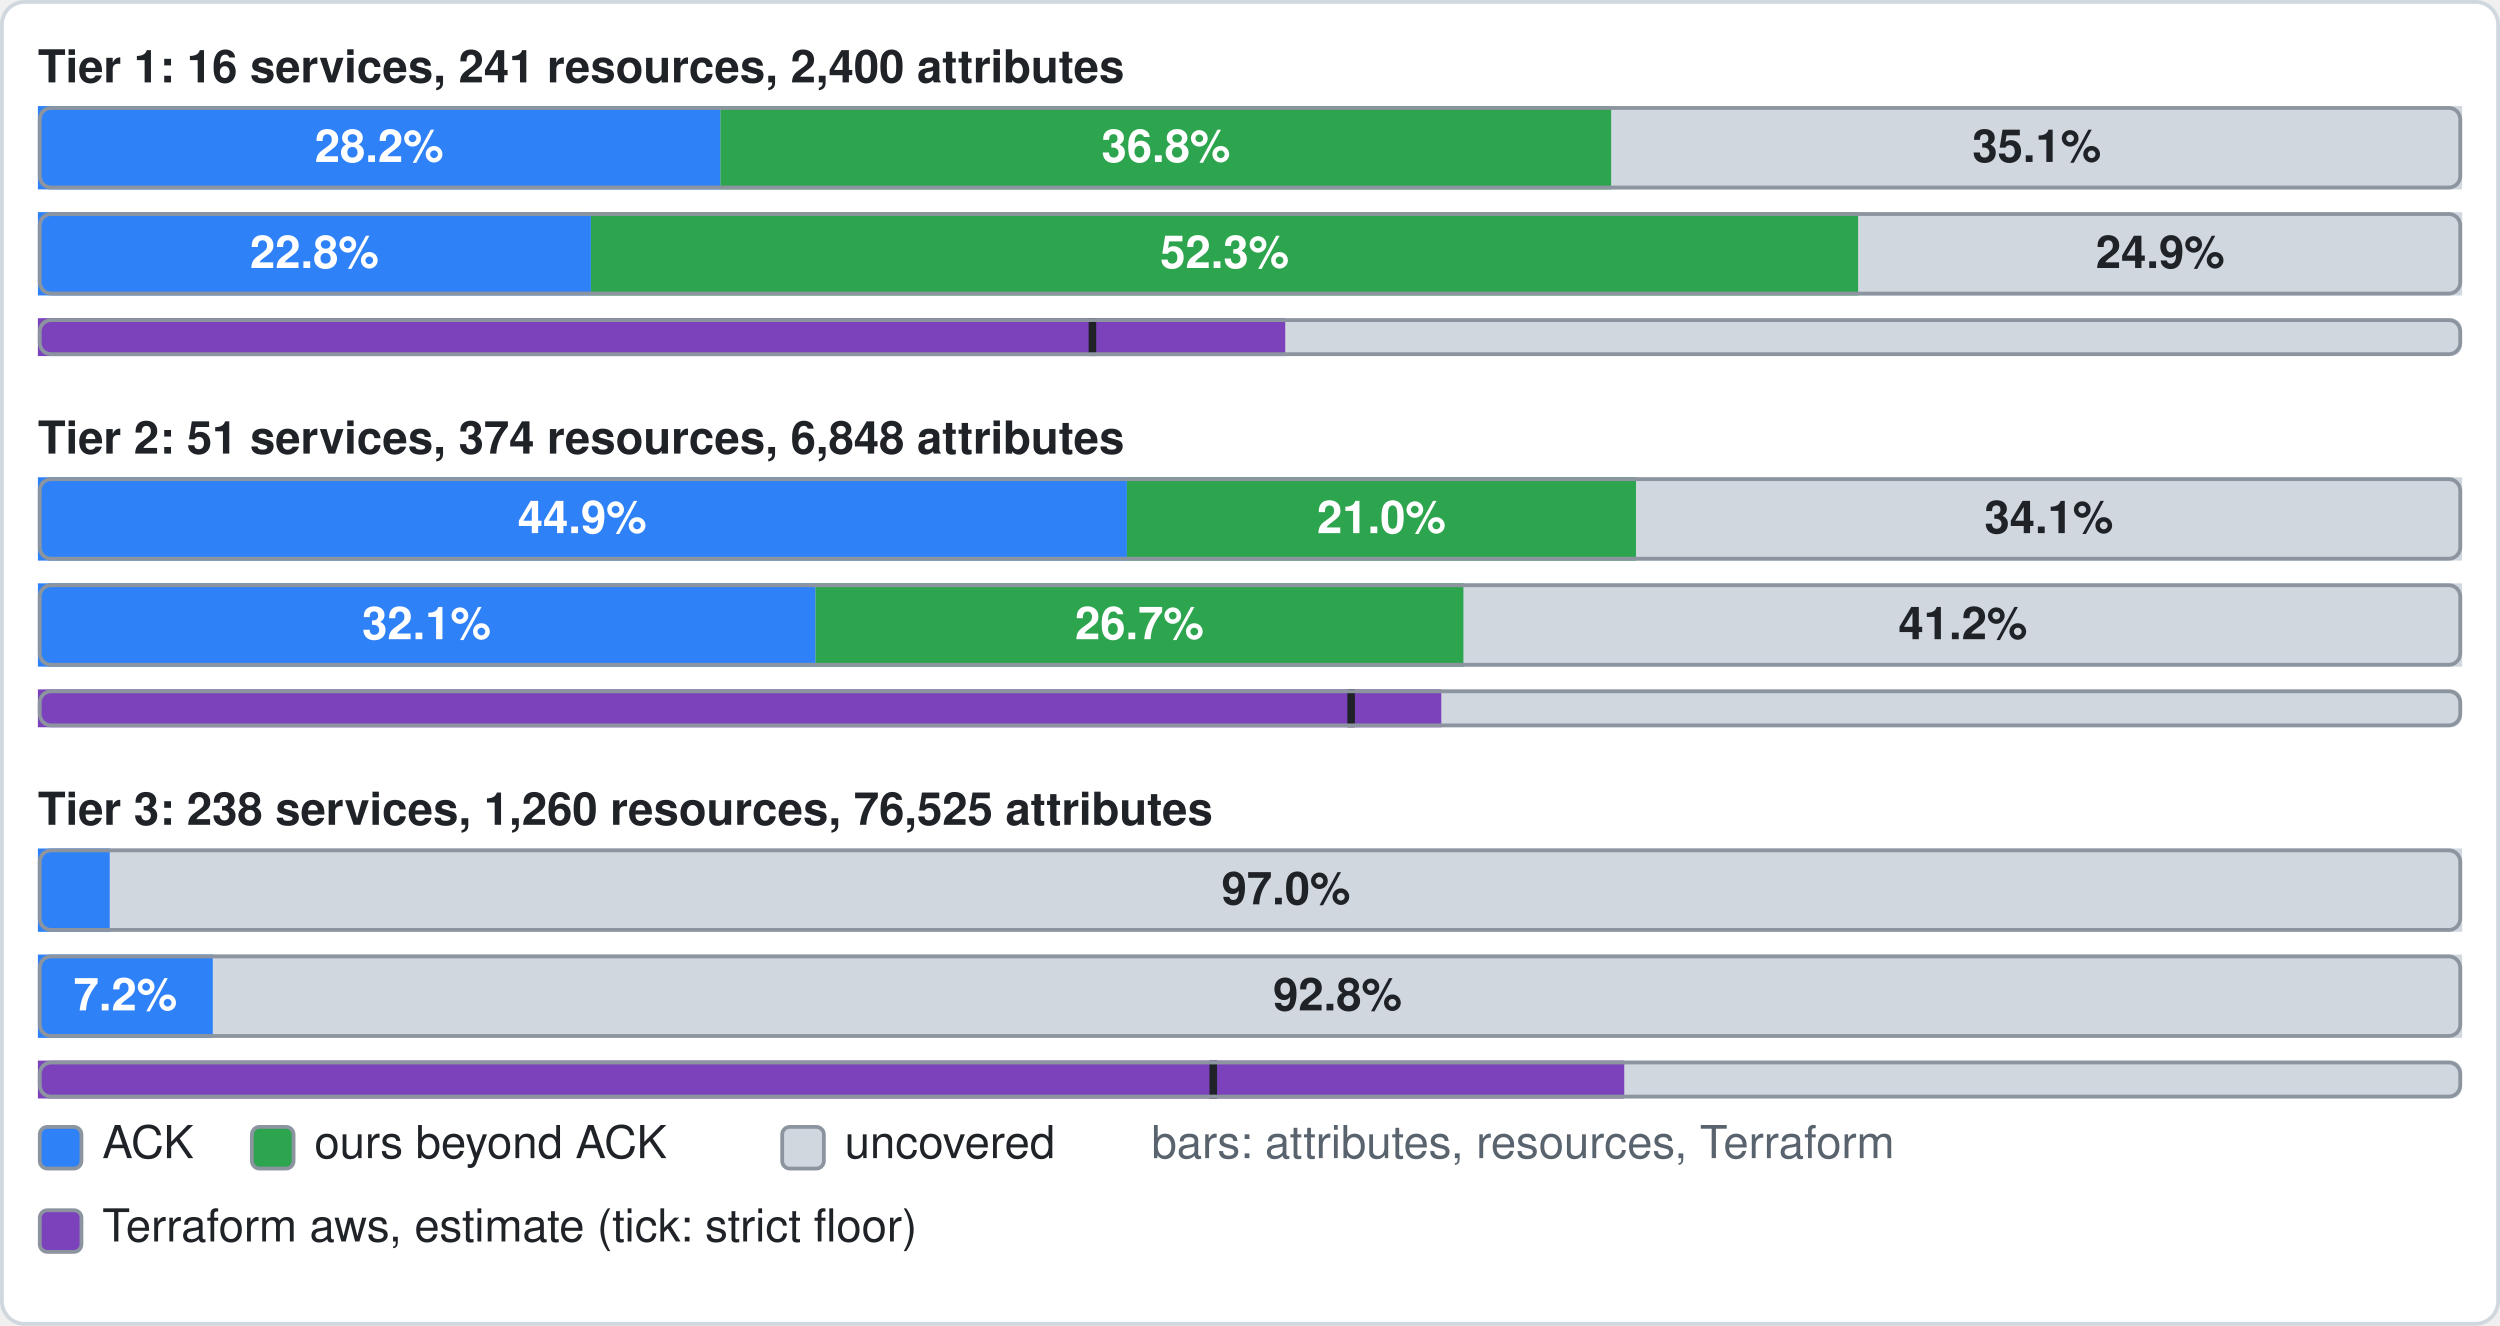
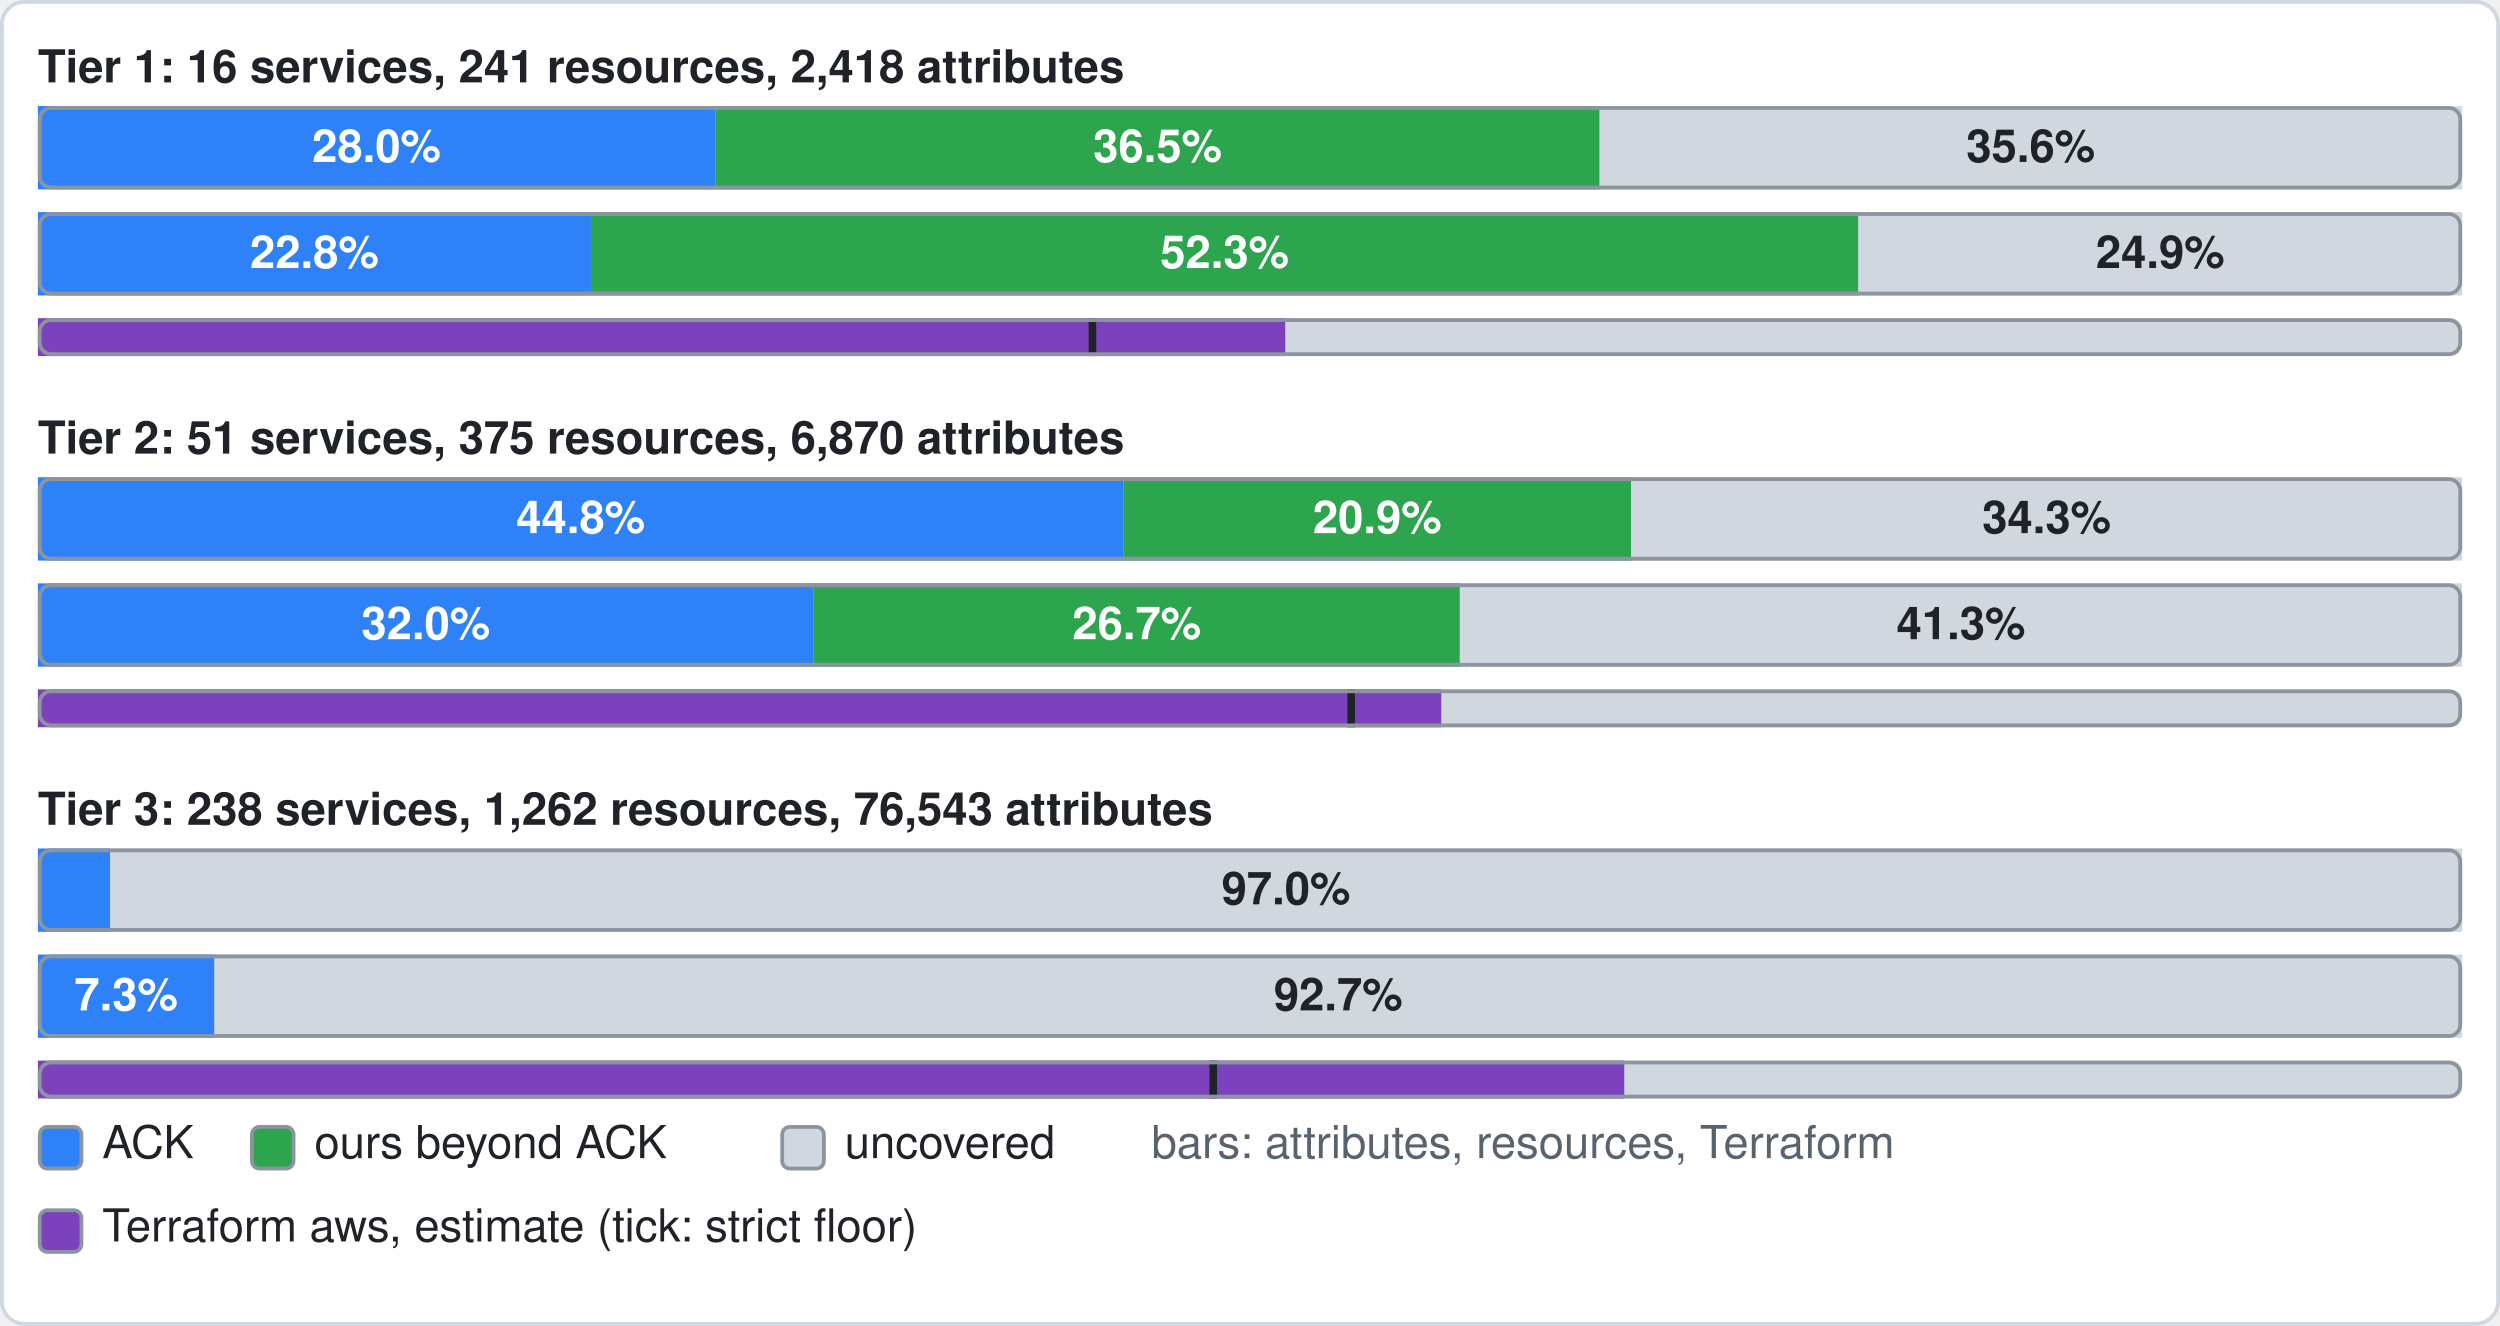
- <svg xmlns="http://www.w3.org/2000/svg" width="660" height="350" viewBox="0 0 660 350" role="img" aria-label="Tier 1: attributes official 28.2%, ours beyond 36.8%, uncovered 35.1%; resources official 22.8%, ours beyond 52.3%, uncovered 24.9%; Terraform aws provider (estimate): 51.5% of 2400 attributes, at least 43.5%. Tier 2: attributes official 44.9%, ours beyond 21.0%, uncovered 34.1%; resources official 32.1%, ours beyond 26.7%, uncovered 41.2%; Terraform aws provider (estimate): 57.9% of 6848 attributes, at least 54.2%. Tier 3: attributes official 3.0%, ours beyond 0.0%, uncovered 97.0%; resources official 7.2%, ours beyond 0.0%, uncovered 92.8%; Terraform aws provider (estimate): 65.4% of 76525 attributes, at least 48.5%">
+ <svg xmlns="http://www.w3.org/2000/svg" width="660" height="350" viewBox="0 0 660 350" role="img" aria-label="Tier 1: attributes official 28.0%, ours beyond 36.5%, uncovered 35.6%; resources official 22.8%, ours beyond 52.3%, uncovered 24.9%; Terraform aws provider (estimate): 51.5% of 2400 attributes, at least 43.5%. Tier 2: attributes official 44.8%, ours beyond 20.9%, uncovered 34.3%; resources official 32.0%, ours beyond 26.7%, uncovered 41.3%; Terraform aws provider (estimate): 57.9% of 6848 attributes, at least 54.2%. Tier 3: attributes official 3.0%, ours beyond 0.0%, uncovered 97.0%; resources official 7.3%, ours beyond 0.0%, uncovered 92.7%; Terraform aws provider (estimate): 65.4% of 76525 attributes, at least 48.5%">
  <rect x="0.5" y="0.5" width="659" height="349" rx="6" fill="#ffffff" stroke="#d0d7de" />
-   <text x="10" y="19" font-family="-apple-system,BlinkMacSystemFont,'Segoe UI',Helvetica,Arial,sans-serif" font-size="12" font-weight="600" fill="#1f2328" dominant-baseline="central">Tier 1: 16 services, 241 resources, 2,400 attributes</text>
+   <text x="10" y="19" font-family="-apple-system,BlinkMacSystemFont,'Segoe UI',Helvetica,Arial,sans-serif" font-size="12" font-weight="600" fill="#1f2328" dominant-baseline="central">Tier 1: 16 services, 241 resources, 2,418 attributes</text>
  <rect x="10" y="28" width="640" height="22" rx="3" fill="#d0d7de" />
-   <rect x="10" y="28" width="180.2" height="22" fill="#2f81f7" />
-   <text x="100.1" y="40" font-family="-apple-system,BlinkMacSystemFont,'Segoe UI',Helvetica,Arial,sans-serif" font-size="12" font-weight="600" fill="#ffffff" text-anchor="middle" dominant-baseline="central">28.2%</text>
-   <rect x="190.2" y="28" width="235.2" height="22" fill="#2da44e" />
-   <text x="307.8" y="40" font-family="-apple-system,BlinkMacSystemFont,'Segoe UI',Helvetica,Arial,sans-serif" font-size="12" font-weight="600" fill="#ffffff" text-anchor="middle" dominant-baseline="central">36.8%</text>
-   <rect x="425.4" y="28" width="224.6" height="22" fill="#d0d7de" />
-   <text x="537.7" y="40" font-family="-apple-system,BlinkMacSystemFont,'Segoe UI',Helvetica,Arial,sans-serif" font-size="12" font-weight="600" fill="#1f2328" text-anchor="middle" dominant-baseline="central">35.1%</text>
+   <rect x="10" y="28" width="178.9" height="22" fill="#2f81f7" />
+   <text x="99.4" y="40" font-family="-apple-system,BlinkMacSystemFont,'Segoe UI',Helvetica,Arial,sans-serif" font-size="12" font-weight="600" fill="#ffffff" text-anchor="middle" dominant-baseline="central">28.0%</text>
+   <rect x="188.9" y="28" width="233.4" height="22" fill="#2da44e" />
+   <text x="305.6" y="40" font-family="-apple-system,BlinkMacSystemFont,'Segoe UI',Helvetica,Arial,sans-serif" font-size="12" font-weight="600" fill="#ffffff" text-anchor="middle" dominant-baseline="central">36.5%</text>
+   <rect x="422.3" y="28" width="227.7" height="22" fill="#d0d7de" />
+   <text x="536.1" y="40" font-family="-apple-system,BlinkMacSystemFont,'Segoe UI',Helvetica,Arial,sans-serif" font-size="12" font-weight="600" fill="#1f2328" text-anchor="middle" dominant-baseline="central">35.6%</text>
  <rect x="10.5" y="28.5" width="639" height="21" rx="3" fill="none" stroke="#8c959f" />
  <rect x="10" y="56" width="640" height="22" rx="3" fill="#d0d7de" />
  <rect x="10" y="56" width="146" height="22" fill="#2f81f7" />
  <text x="83" y="68" font-family="-apple-system,BlinkMacSystemFont,'Segoe UI',Helvetica,Arial,sans-serif" font-size="12" font-weight="600" fill="#ffffff" text-anchor="middle" dominant-baseline="central">22.8%</text>
  <rect x="156" y="56" width="334.6" height="22" fill="#2da44e" />
  <text x="323.3" y="68" font-family="-apple-system,BlinkMacSystemFont,'Segoe UI',Helvetica,Arial,sans-serif" font-size="12" font-weight="600" fill="#ffffff" text-anchor="middle" dominant-baseline="central">52.3%</text>
  <rect x="490.6" y="56" width="159.4" height="22" fill="#d0d7de" />
  <text x="570.3" y="68" font-family="-apple-system,BlinkMacSystemFont,'Segoe UI',Helvetica,Arial,sans-serif" font-size="12" font-weight="600" fill="#1f2328" text-anchor="middle" dominant-baseline="central">24.9%</text>
  <rect x="10.5" y="56.5" width="639" height="21" rx="3" fill="none" stroke="#8c959f" />
  <rect x="10" y="84" width="640" height="10" rx="3" fill="#d0d7de" />
  <rect x="10" y="84" width="329.3" height="10" fill="#7b42bc" />
  <rect x="287.4" y="84" width="2" height="10" fill="#1f2328" />
  <rect x="10.5" y="84.5" width="639" height="9" rx="3" fill="none" stroke="#8c959f" />
-   <text x="10" y="117" font-family="-apple-system,BlinkMacSystemFont,'Segoe UI',Helvetica,Arial,sans-serif" font-size="12" font-weight="600" fill="#1f2328" dominant-baseline="central">Tier 2: 51 services, 374 resources, 6,848 attributes</text>
+   <text x="10" y="117" font-family="-apple-system,BlinkMacSystemFont,'Segoe UI',Helvetica,Arial,sans-serif" font-size="12" font-weight="600" fill="#1f2328" dominant-baseline="central">Tier 2: 51 services, 375 resources, 6,870 attributes</text>
  <rect x="10" y="126" width="640" height="22" rx="3" fill="#d0d7de" />
-   <rect x="10" y="126" width="287.5" height="22" fill="#2f81f7" />
-   <text x="153.7" y="138" font-family="-apple-system,BlinkMacSystemFont,'Segoe UI',Helvetica,Arial,sans-serif" font-size="12" font-weight="600" fill="#ffffff" text-anchor="middle" dominant-baseline="central">44.9%</text>
-   <rect x="297.5" y="126" width="134.4" height="22" fill="#2da44e" />
-   <text x="364.7" y="138" font-family="-apple-system,BlinkMacSystemFont,'Segoe UI',Helvetica,Arial,sans-serif" font-size="12" font-weight="600" fill="#ffffff" text-anchor="middle" dominant-baseline="central">21.0%</text>
-   <rect x="431.9" y="126" width="218.1" height="22" fill="#d0d7de" />
-   <text x="540.9" y="138" font-family="-apple-system,BlinkMacSystemFont,'Segoe UI',Helvetica,Arial,sans-serif" font-size="12" font-weight="600" fill="#1f2328" text-anchor="middle" dominant-baseline="central">34.1%</text>
+   <rect x="10" y="126" width="286.6" height="22" fill="#2f81f7" />
+   <text x="153.3" y="138" font-family="-apple-system,BlinkMacSystemFont,'Segoe UI',Helvetica,Arial,sans-serif" font-size="12" font-weight="600" fill="#ffffff" text-anchor="middle" dominant-baseline="central">44.8%</text>
+   <rect x="296.6" y="126" width="134" height="22" fill="#2da44e" />
+   <text x="363.6" y="138" font-family="-apple-system,BlinkMacSystemFont,'Segoe UI',Helvetica,Arial,sans-serif" font-size="12" font-weight="600" fill="#ffffff" text-anchor="middle" dominant-baseline="central">20.9%</text>
+   <rect x="430.6" y="126" width="219.4" height="22" fill="#d0d7de" />
+   <text x="540.3" y="138" font-family="-apple-system,BlinkMacSystemFont,'Segoe UI',Helvetica,Arial,sans-serif" font-size="12" font-weight="600" fill="#1f2328" text-anchor="middle" dominant-baseline="central">34.3%</text>
  <rect x="10.5" y="126.5" width="639" height="21" rx="3" fill="none" stroke="#8c959f" />
  <rect x="10" y="154" width="640" height="22" rx="3" fill="#d0d7de" />
-   <rect x="10" y="154" width="205.3" height="22" fill="#2f81f7" />
-   <text x="112.6" y="166" font-family="-apple-system,BlinkMacSystemFont,'Segoe UI',Helvetica,Arial,sans-serif" font-size="12" font-weight="600" fill="#ffffff" text-anchor="middle" dominant-baseline="central">32.1%</text>
-   <rect x="215.3" y="154" width="171.1" height="22" fill="#2da44e" />
-   <text x="300.8" y="166" font-family="-apple-system,BlinkMacSystemFont,'Segoe UI',Helvetica,Arial,sans-serif" font-size="12" font-weight="600" fill="#ffffff" text-anchor="middle" dominant-baseline="central">26.7%</text>
-   <rect x="386.4" y="154" width="263.6" height="22" fill="#d0d7de" />
-   <text x="518.2" y="166" font-family="-apple-system,BlinkMacSystemFont,'Segoe UI',Helvetica,Arial,sans-serif" font-size="12" font-weight="600" fill="#1f2328" text-anchor="middle" dominant-baseline="central">41.2%</text>
+   <rect x="10" y="154" width="204.8" height="22" fill="#2f81f7" />
+   <text x="112.4" y="166" font-family="-apple-system,BlinkMacSystemFont,'Segoe UI',Helvetica,Arial,sans-serif" font-size="12" font-weight="600" fill="#ffffff" text-anchor="middle" dominant-baseline="central">32.0%</text>
+   <rect x="214.8" y="154" width="170.6" height="22" fill="#2da44e" />
+   <text x="300.1" y="166" font-family="-apple-system,BlinkMacSystemFont,'Segoe UI',Helvetica,Arial,sans-serif" font-size="12" font-weight="600" fill="#ffffff" text-anchor="middle" dominant-baseline="central">26.7%</text>
+   <rect x="385.4" y="154" width="264.6" height="22" fill="#d0d7de" />
+   <text x="517.7" y="166" font-family="-apple-system,BlinkMacSystemFont,'Segoe UI',Helvetica,Arial,sans-serif" font-size="12" font-weight="600" fill="#1f2328" text-anchor="middle" dominant-baseline="central">41.3%</text>
  <rect x="10.5" y="154.5" width="639" height="21" rx="3" fill="none" stroke="#8c959f" />
  <rect x="10" y="182" width="640" height="10" rx="3" fill="#d0d7de" />
  <rect x="10" y="182" width="370.5" height="10" fill="#7b42bc" />
  <rect x="355.7" y="182" width="2" height="10" fill="#1f2328" />
  <rect x="10.5" y="182.5" width="639" height="9" rx="3" fill="none" stroke="#8c959f" />
-   <text x="10" y="215" font-family="-apple-system,BlinkMacSystemFont,'Segoe UI',Helvetica,Arial,sans-serif" font-size="12" font-weight="600" fill="#1f2328" dominant-baseline="central">Tier 3: 238 services, 1,260 resources, 76,525 attributes</text>
+   <text x="10" y="215" font-family="-apple-system,BlinkMacSystemFont,'Segoe UI',Helvetica,Arial,sans-serif" font-size="12" font-weight="600" fill="#1f2328" dominant-baseline="central">Tier 3: 238 services, 1,262 resources, 76,543 attributes</text>
  <rect x="10" y="224" width="640" height="22" rx="3" fill="#d0d7de" />
-   <rect x="10" y="224" width="19" height="22" fill="#2f81f7" />
-   <rect x="29" y="224" width="621" height="22" fill="#d0d7de" />
+   <rect x="10" y="224" width="19.1" height="22" fill="#2f81f7" />
+   <rect x="29.1" y="224" width="620.9" height="22" fill="#d0d7de" />
  <text x="339.5" y="236" font-family="-apple-system,BlinkMacSystemFont,'Segoe UI',Helvetica,Arial,sans-serif" font-size="12" font-weight="600" fill="#1f2328" text-anchor="middle" dominant-baseline="central">97.0%</text>
  <rect x="10.5" y="224.5" width="639" height="21" rx="3" fill="none" stroke="#8c959f" />
  <rect x="10" y="252" width="640" height="22" rx="3" fill="#d0d7de" />
-   <rect x="10" y="252" width="46.2" height="22" fill="#2f81f7" />
-   <text x="33.1" y="264" font-family="-apple-system,BlinkMacSystemFont,'Segoe UI',Helvetica,Arial,sans-serif" font-size="12" font-weight="600" fill="#ffffff" text-anchor="middle" dominant-baseline="central">7.2%</text>
-   <rect x="56.2" y="252" width="593.8" height="22" fill="#d0d7de" />
-   <text x="353.1" y="264" font-family="-apple-system,BlinkMacSystemFont,'Segoe UI',Helvetica,Arial,sans-serif" font-size="12" font-weight="600" fill="#1f2328" text-anchor="middle" dominant-baseline="central">92.8%</text>
+   <rect x="10" y="252" width="46.6" height="22" fill="#2f81f7" />
+   <text x="33.3" y="264" font-family="-apple-system,BlinkMacSystemFont,'Segoe UI',Helvetica,Arial,sans-serif" font-size="12" font-weight="600" fill="#ffffff" text-anchor="middle" dominant-baseline="central">7.3%</text>
+   <rect x="56.6" y="252" width="593.4" height="22" fill="#d0d7de" />
+   <text x="353.3" y="264" font-family="-apple-system,BlinkMacSystemFont,'Segoe UI',Helvetica,Arial,sans-serif" font-size="12" font-weight="600" fill="#1f2328" text-anchor="middle" dominant-baseline="central">92.7%</text>
  <rect x="10.5" y="252.5" width="639" height="21" rx="3" fill="none" stroke="#8c959f" />
  <rect x="10" y="280" width="640" height="10" rx="3" fill="#d0d7de" />
  <rect x="10" y="280" width="418.8" height="10" fill="#7b42bc" />
  <rect x="319.3" y="280" width="2" height="10" fill="#1f2328" />
  <rect x="10.5" y="280.5" width="639" height="9" rx="3" fill="none" stroke="#8c959f" />
  <rect x="10.5" y="297.5" width="11" height="11" rx="2" fill="#2f81f7" stroke="#8c959f" />
  <text x="27" y="303" font-family="-apple-system,BlinkMacSystemFont,'Segoe UI',Helvetica,Arial,sans-serif" font-size="12" fill="#1f2328" dominant-baseline="central">ACK</text>
  <rect x="66.5" y="297.5" width="11" height="11" rx="2" fill="#2da44e" stroke="#8c959f" />
  <text x="83" y="303" font-family="-apple-system,BlinkMacSystemFont,'Segoe UI',Helvetica,Arial,sans-serif" font-size="12" fill="#1f2328" dominant-baseline="central">ours beyond ACK</text>
  <rect x="206.5" y="297.5" width="11" height="11" rx="2" fill="#d0d7de" stroke="#8c959f" />
  <text x="223" y="303" font-family="-apple-system,BlinkMacSystemFont,'Segoe UI',Helvetica,Arial,sans-serif" font-size="12" fill="#1f2328" dominant-baseline="central">uncovered</text>
  <text x="304" y="303" font-family="-apple-system,BlinkMacSystemFont,'Segoe UI',Helvetica,Arial,sans-serif" font-size="12" fill="#59636e" dominant-baseline="central">bars: attributes, resources, Terraform</text>
  <rect x="10.5" y="319.5" width="11" height="11" rx="2" fill="#7b42bc" stroke="#8c959f" />
  <text x="27" y="325" font-family="-apple-system,BlinkMacSystemFont,'Segoe UI',Helvetica,Arial,sans-serif" font-size="12" fill="#1f2328" dominant-baseline="central">Terraform aws, estimate (tick: strict floor)</text>
</svg>
